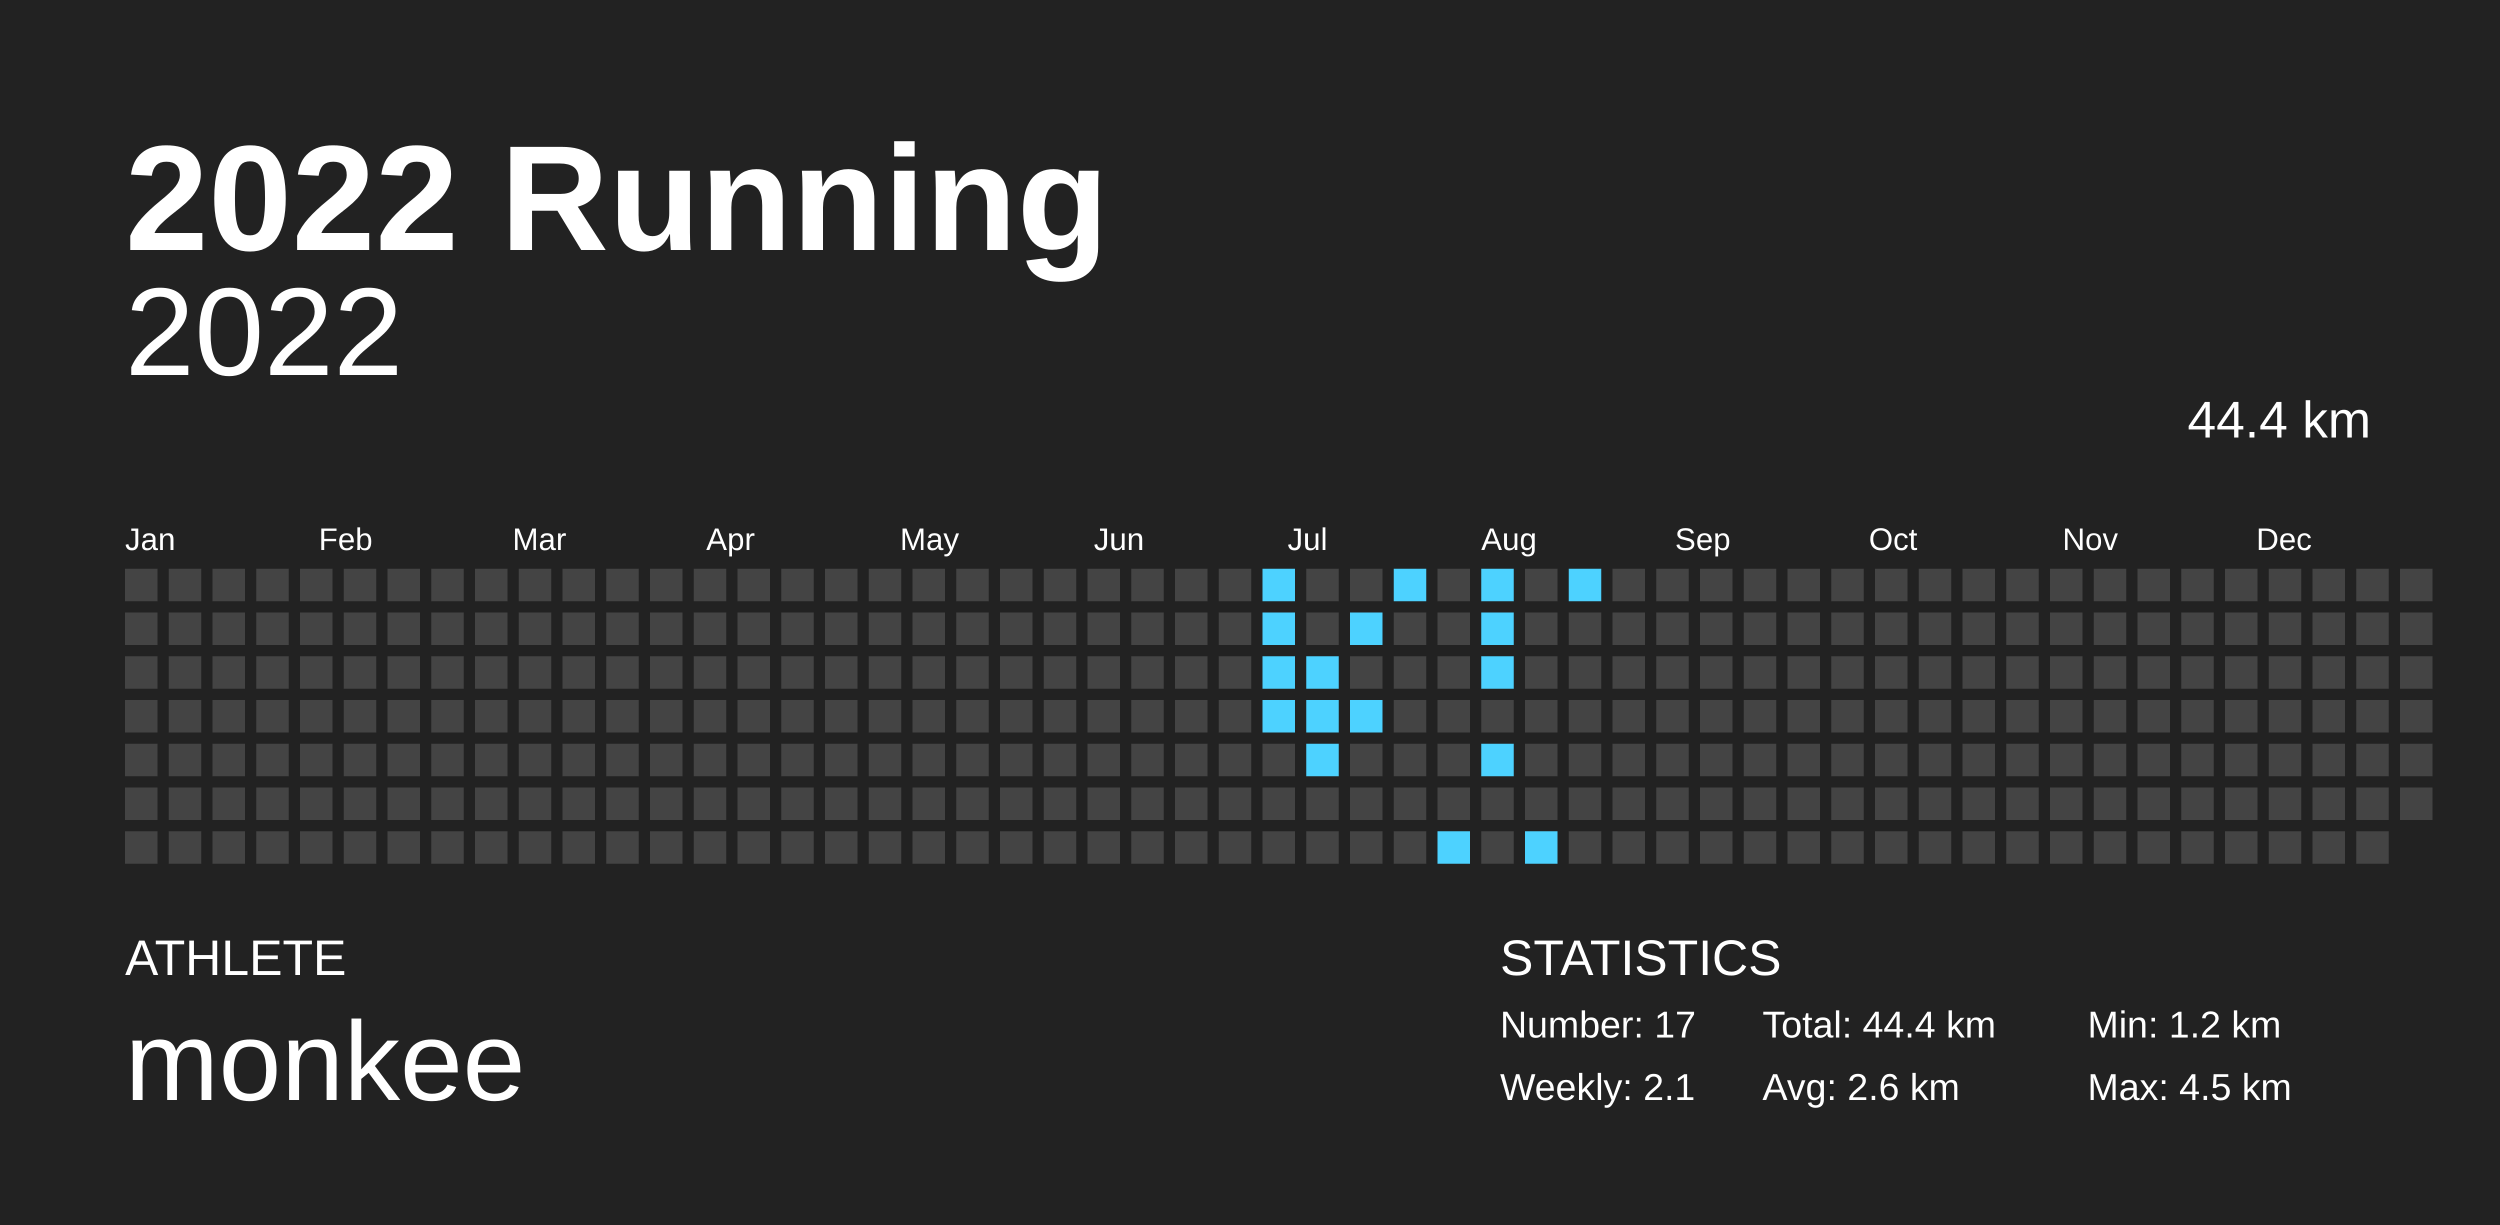
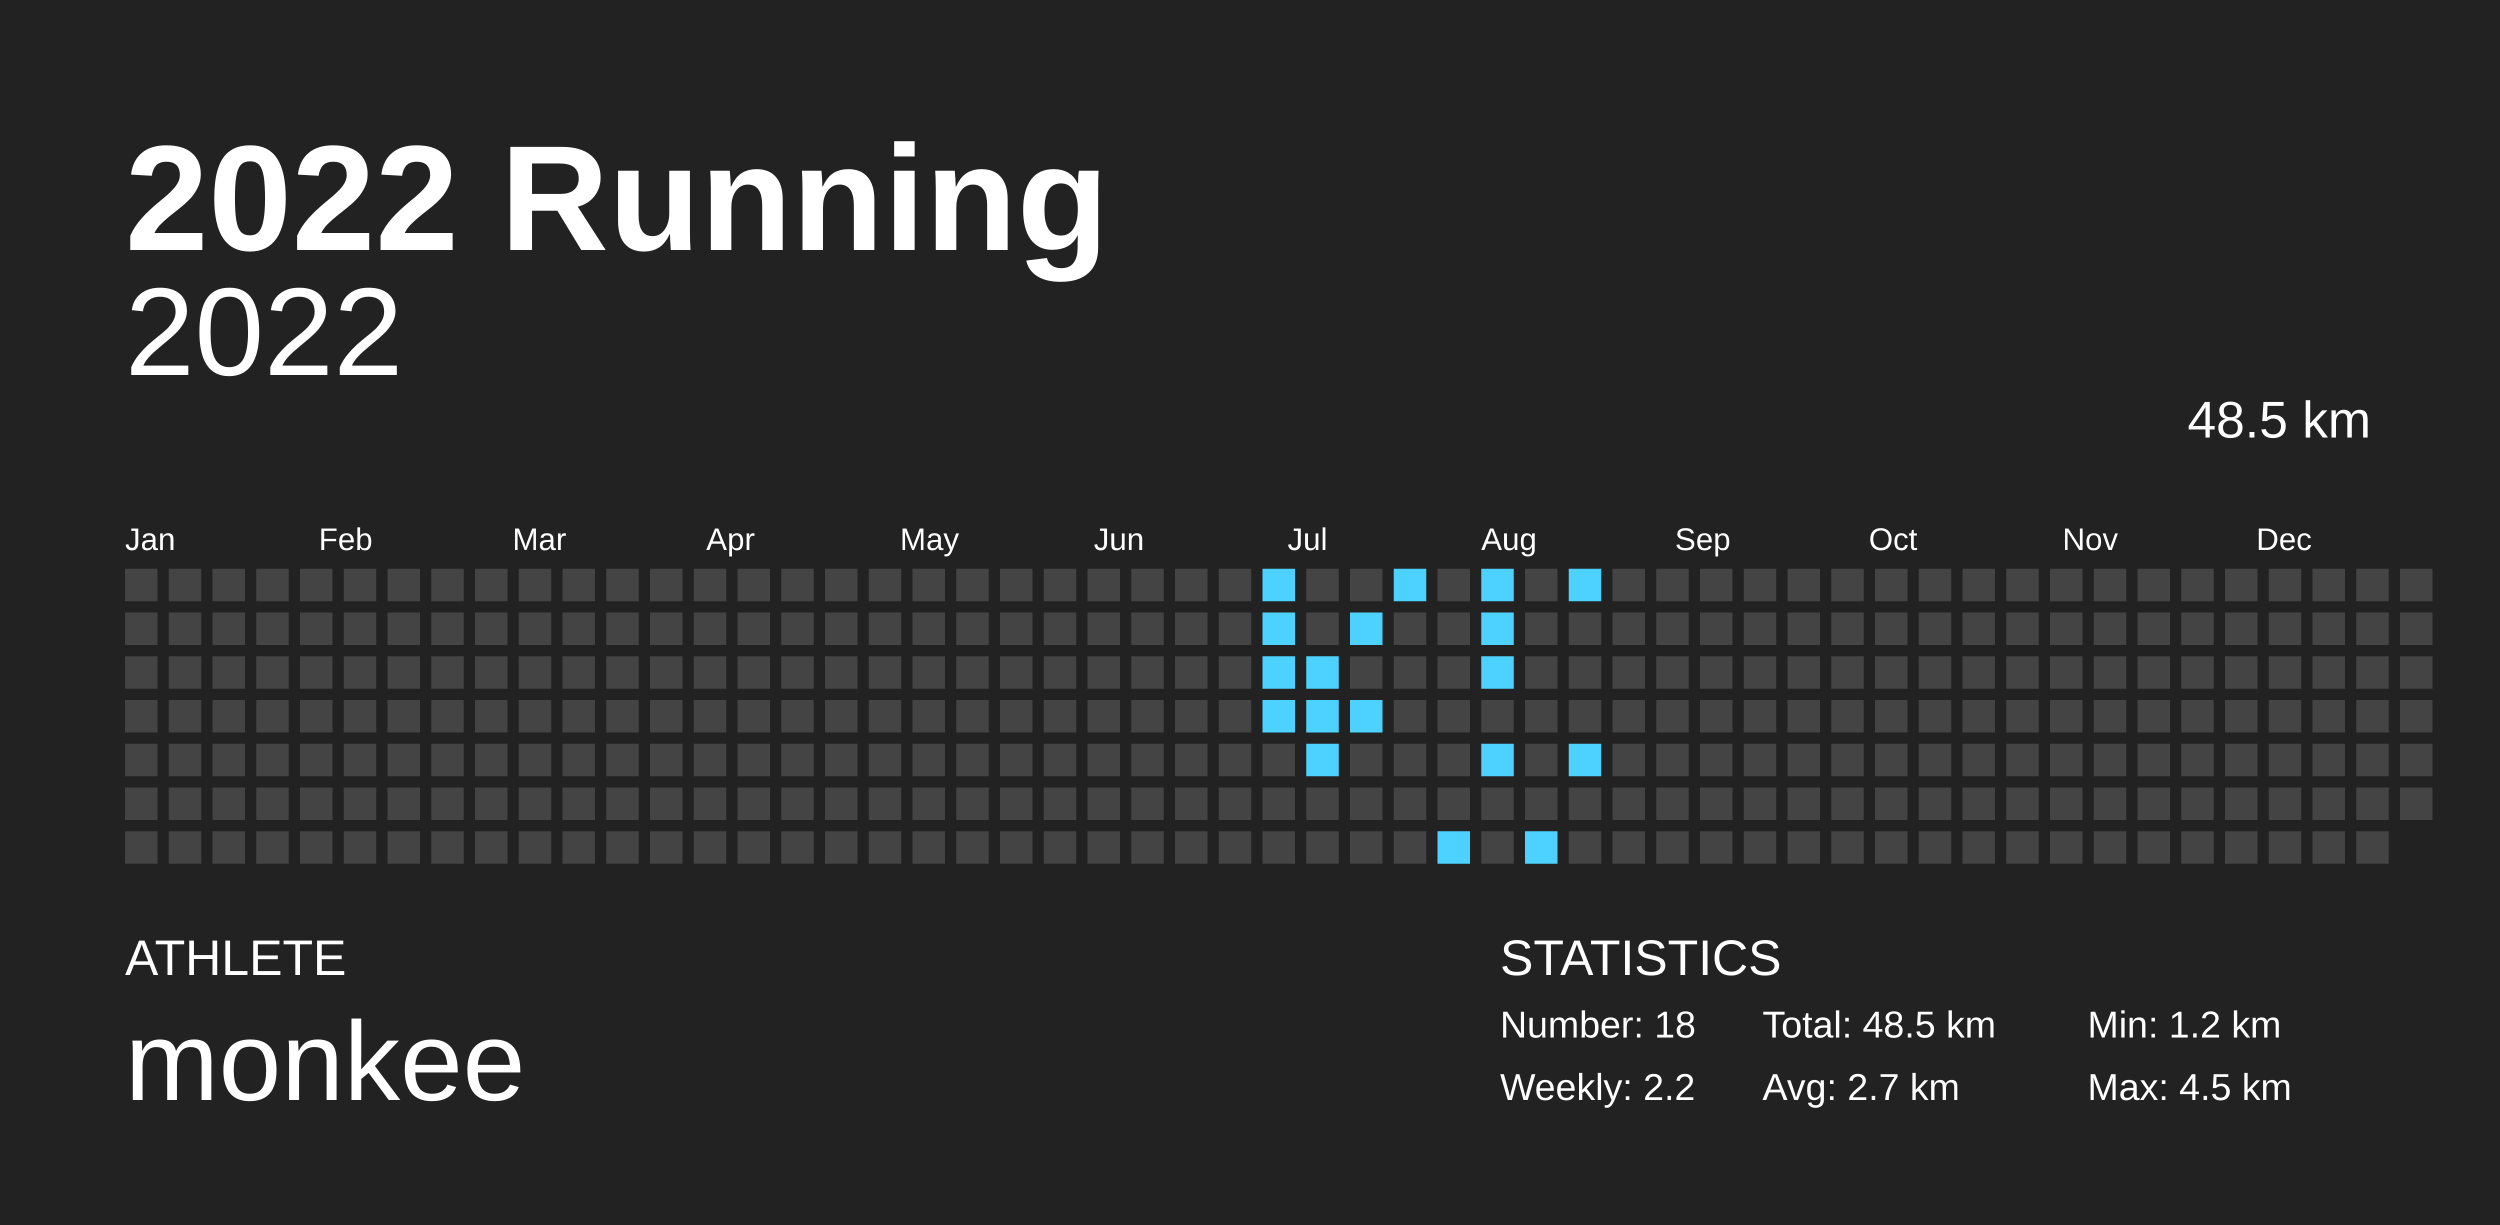
<svg xmlns="http://www.w3.org/2000/svg" baseProfile="full" height="98mm" version="1.1" viewBox="0,0,200,98" width="200mm">
  <defs />
  <rect fill="#222222" height="98" width="200" x="0" y="0" />
  <text fill="#FFFFFF" style="font-size:12px; font-family:Arial; font-weight:bold;" x="10" y="20">2022 Running</text>
  <text fill="#FFFFFF" style="font-size:4px; font-family:Arial" x="10" y="78">ATHLETE</text>
  <text fill="#FFFFFF" style="font-size:9px; font-family:Arial" x="10" y="88">monkee</text>
  <text fill="#FFFFFF" style="font-size:4px; font-family:Arial" x="120" y="78">STATISTICS</text>
-   <text fill="#FFFFFF" style="font-size:3px; font-family:Arial" x="120" y="83">Number: 17</text>
-   <text fill="#FFFFFF" style="font-size:3px; font-family:Arial" x="120" y="88">Weekly: 2.1</text>
-   <text fill="#FFFFFF" style="font-size:3px; font-family:Arial" x="141" y="83">Total: 44.4 km</text>
-   <text fill="#FFFFFF" style="font-size:3px; font-family:Arial" x="141" y="88">Avg: 2.6 km</text>
+   <text fill="#FFFFFF" style="font-size:3px; font-family:Arial" x="120" y="83">Number: 18</text>
+   <text fill="#FFFFFF" style="font-size:3px; font-family:Arial" x="120" y="88">Weekly: 2.2</text>
+   <text fill="#FFFFFF" style="font-size:3px; font-family:Arial" x="141" y="83">Total: 48.5 km</text>
+   <text fill="#FFFFFF" style="font-size:3px; font-family:Arial" x="141" y="88">Avg: 2.7 km</text>
  <text fill="#FFFFFF" style="font-size:3px; font-family:Arial" x="167" y="83">Min: 1.2 km</text>
  <text fill="#FFFFFF" style="font-size:3px; font-family:Arial" x="167" y="88">Max: 4.5 km</text>
  <text alignment-baseline="hanging" fill="#FFFFFF" style="font-size:10.0px; font-family:Arial;" x="10" y="30">2022</text>
-   <text alignment-baseline="hanging" fill="#FFFFFF" style="font-size:4.125px; font-family:Arial;" x="175" y="35">44.4 km</text>
+   <text alignment-baseline="hanging" fill="#FFFFFF" style="font-size:4.125px; font-family:Arial;" x="175" y="35">48.5 km</text>
  <text fill="#FFFFFF" style="font-size:2.5px; font-family:Arial" x="10.0" y="44">Jan</text>
  <text fill="#FFFFFF" style="font-size:2.5px; font-family:Arial" x="25.5" y="44">Feb</text>
  <text fill="#FFFFFF" style="font-size:2.5px; font-family:Arial" x="41.0" y="44">Mar</text>
  <text fill="#FFFFFF" style="font-size:2.5px; font-family:Arial" x="56.5" y="44">Apr</text>
  <text fill="#FFFFFF" style="font-size:2.5px; font-family:Arial" x="72.0" y="44">May</text>
  <text fill="#FFFFFF" style="font-size:2.5px; font-family:Arial" x="87.5" y="44">Jun</text>
  <text fill="#FFFFFF" style="font-size:2.5px; font-family:Arial" x="103.0" y="44">Jul</text>
  <text fill="#FFFFFF" style="font-size:2.5px; font-family:Arial" x="118.5" y="44">Aug</text>
  <text fill="#FFFFFF" style="font-size:2.5px; font-family:Arial" x="134.0" y="44">Sep</text>
  <text fill="#FFFFFF" style="font-size:2.5px; font-family:Arial" x="149.5" y="44">Oct</text>
  <text fill="#FFFFFF" style="font-size:2.5px; font-family:Arial" x="165.0" y="44">Nov</text>
  <text fill="#FFFFFF" style="font-size:2.5px; font-family:Arial" x="180.5" y="44">Dec</text>
  <rect fill="#444444" height="2.6" width="2.6" x="10.0" y="45.5" />
  <rect fill="#444444" height="2.6" width="2.6" x="10.0" y="49.0" />
  <rect fill="#444444" height="2.6" width="2.6" x="10.0" y="52.5" />
  <rect fill="#444444" height="2.6" width="2.6" x="10.0" y="56.0" />
  <rect fill="#444444" height="2.6" width="2.6" x="10.0" y="59.5" />
  <rect fill="#444444" height="2.6" width="2.6" x="10.0" y="63.0" />
  <rect fill="#444444" height="2.6" width="2.6" x="10.0" y="66.5" />
  <rect fill="#444444" height="2.6" width="2.6" x="13.5" y="45.5" />
  <rect fill="#444444" height="2.6" width="2.6" x="13.5" y="49.0" />
  <rect fill="#444444" height="2.6" width="2.6" x="13.5" y="52.5" />
  <rect fill="#444444" height="2.6" width="2.6" x="13.5" y="56.0" />
  <rect fill="#444444" height="2.6" width="2.6" x="13.5" y="59.5" />
  <rect fill="#444444" height="2.6" width="2.6" x="13.5" y="63.0" />
  <rect fill="#444444" height="2.6" width="2.6" x="13.5" y="66.5" />
  <rect fill="#444444" height="2.6" width="2.6" x="17.0" y="45.5" />
  <rect fill="#444444" height="2.6" width="2.6" x="17.0" y="49.0" />
  <rect fill="#444444" height="2.6" width="2.6" x="17.0" y="52.5" />
  <rect fill="#444444" height="2.6" width="2.6" x="17.0" y="56.0" />
  <rect fill="#444444" height="2.6" width="2.6" x="17.0" y="59.5" />
  <rect fill="#444444" height="2.6" width="2.6" x="17.0" y="63.0" />
  <rect fill="#444444" height="2.6" width="2.6" x="17.0" y="66.5" />
  <rect fill="#444444" height="2.6" width="2.6" x="20.5" y="45.5" />
  <rect fill="#444444" height="2.6" width="2.6" x="20.5" y="49.0" />
  <rect fill="#444444" height="2.6" width="2.6" x="20.5" y="52.5" />
  <rect fill="#444444" height="2.6" width="2.6" x="20.5" y="56.0" />
  <rect fill="#444444" height="2.6" width="2.6" x="20.5" y="59.5" />
  <rect fill="#444444" height="2.6" width="2.6" x="20.5" y="63.0" />
  <rect fill="#444444" height="2.6" width="2.6" x="20.5" y="66.5" />
  <rect fill="#444444" height="2.6" width="2.6" x="24.0" y="45.5" />
  <rect fill="#444444" height="2.6" width="2.6" x="24.0" y="49.0" />
  <rect fill="#444444" height="2.6" width="2.6" x="24.0" y="52.5" />
  <rect fill="#444444" height="2.6" width="2.6" x="24.0" y="56.0" />
  <rect fill="#444444" height="2.6" width="2.6" x="24.0" y="59.5" />
  <rect fill="#444444" height="2.6" width="2.6" x="24.0" y="63.0" />
  <rect fill="#444444" height="2.6" width="2.6" x="24.0" y="66.5" />
  <rect fill="#444444" height="2.6" width="2.6" x="27.5" y="45.5" />
  <rect fill="#444444" height="2.6" width="2.6" x="27.5" y="49.0" />
  <rect fill="#444444" height="2.6" width="2.6" x="27.5" y="52.5" />
  <rect fill="#444444" height="2.6" width="2.6" x="27.5" y="56.0" />
  <rect fill="#444444" height="2.6" width="2.6" x="27.5" y="59.5" />
  <rect fill="#444444" height="2.6" width="2.6" x="27.5" y="63.0" />
  <rect fill="#444444" height="2.6" width="2.6" x="27.5" y="66.5" />
  <rect fill="#444444" height="2.6" width="2.6" x="31.0" y="45.5" />
  <rect fill="#444444" height="2.6" width="2.6" x="31.0" y="49.0" />
  <rect fill="#444444" height="2.6" width="2.6" x="31.0" y="52.5" />
  <rect fill="#444444" height="2.6" width="2.6" x="31.0" y="56.0" />
  <rect fill="#444444" height="2.6" width="2.6" x="31.0" y="59.5" />
  <rect fill="#444444" height="2.6" width="2.6" x="31.0" y="63.0" />
  <rect fill="#444444" height="2.6" width="2.6" x="31.0" y="66.5" />
  <rect fill="#444444" height="2.6" width="2.6" x="34.5" y="45.5" />
  <rect fill="#444444" height="2.6" width="2.6" x="34.5" y="49.0" />
  <rect fill="#444444" height="2.6" width="2.6" x="34.5" y="52.5" />
  <rect fill="#444444" height="2.6" width="2.6" x="34.5" y="56.0" />
  <rect fill="#444444" height="2.6" width="2.6" x="34.5" y="59.5" />
  <rect fill="#444444" height="2.6" width="2.6" x="34.5" y="63.0" />
  <rect fill="#444444" height="2.6" width="2.6" x="34.5" y="66.5" />
  <rect fill="#444444" height="2.6" width="2.6" x="38.0" y="45.5" />
  <rect fill="#444444" height="2.6" width="2.6" x="38.0" y="49.0" />
  <rect fill="#444444" height="2.6" width="2.6" x="38.0" y="52.5" />
  <rect fill="#444444" height="2.6" width="2.6" x="38.0" y="56.0" />
  <rect fill="#444444" height="2.6" width="2.6" x="38.0" y="59.5" />
  <rect fill="#444444" height="2.6" width="2.6" x="38.0" y="63.0" />
  <rect fill="#444444" height="2.6" width="2.6" x="38.0" y="66.5" />
  <rect fill="#444444" height="2.6" width="2.6" x="41.5" y="45.5" />
  <rect fill="#444444" height="2.6" width="2.6" x="41.5" y="49.0" />
  <rect fill="#444444" height="2.6" width="2.6" x="41.5" y="52.5" />
  <rect fill="#444444" height="2.6" width="2.6" x="41.5" y="56.0" />
  <rect fill="#444444" height="2.6" width="2.6" x="41.5" y="59.5" />
  <rect fill="#444444" height="2.6" width="2.6" x="41.5" y="63.0" />
  <rect fill="#444444" height="2.6" width="2.6" x="41.5" y="66.5" />
  <rect fill="#444444" height="2.6" width="2.6" x="45.0" y="45.5" />
  <rect fill="#444444" height="2.6" width="2.6" x="45.0" y="49.0" />
  <rect fill="#444444" height="2.6" width="2.6" x="45.0" y="52.5" />
  <rect fill="#444444" height="2.6" width="2.6" x="45.0" y="56.0" />
  <rect fill="#444444" height="2.6" width="2.6" x="45.0" y="59.5" />
  <rect fill="#444444" height="2.6" width="2.6" x="45.0" y="63.0" />
  <rect fill="#444444" height="2.6" width="2.6" x="45.0" y="66.5" />
  <rect fill="#444444" height="2.6" width="2.6" x="48.5" y="45.5" />
  <rect fill="#444444" height="2.6" width="2.6" x="48.5" y="49.0" />
  <rect fill="#444444" height="2.6" width="2.6" x="48.5" y="52.5" />
  <rect fill="#444444" height="2.6" width="2.6" x="48.5" y="56.0" />
  <rect fill="#444444" height="2.6" width="2.6" x="48.5" y="59.5" />
  <rect fill="#444444" height="2.6" width="2.6" x="48.5" y="63.0" />
  <rect fill="#444444" height="2.6" width="2.6" x="48.5" y="66.5" />
  <rect fill="#444444" height="2.6" width="2.6" x="52.0" y="45.5" />
  <rect fill="#444444" height="2.6" width="2.6" x="52.0" y="49.0" />
  <rect fill="#444444" height="2.6" width="2.6" x="52.0" y="52.5" />
  <rect fill="#444444" height="2.6" width="2.6" x="52.0" y="56.0" />
  <rect fill="#444444" height="2.6" width="2.6" x="52.0" y="59.5" />
  <rect fill="#444444" height="2.6" width="2.6" x="52.0" y="63.0" />
  <rect fill="#444444" height="2.6" width="2.6" x="52.0" y="66.5" />
  <rect fill="#444444" height="2.6" width="2.6" x="55.5" y="45.5" />
  <rect fill="#444444" height="2.6" width="2.6" x="55.5" y="49.0" />
  <rect fill="#444444" height="2.6" width="2.6" x="55.5" y="52.5" />
  <rect fill="#444444" height="2.6" width="2.6" x="55.5" y="56.0" />
  <rect fill="#444444" height="2.6" width="2.6" x="55.5" y="59.5" />
  <rect fill="#444444" height="2.6" width="2.6" x="55.5" y="63.0" />
  <rect fill="#444444" height="2.6" width="2.6" x="55.5" y="66.5" />
  <rect fill="#444444" height="2.6" width="2.6" x="59.0" y="45.5" />
  <rect fill="#444444" height="2.6" width="2.6" x="59.0" y="49.0" />
  <rect fill="#444444" height="2.6" width="2.6" x="59.0" y="52.5" />
  <rect fill="#444444" height="2.6" width="2.6" x="59.0" y="56.0" />
  <rect fill="#444444" height="2.6" width="2.6" x="59.0" y="59.5" />
  <rect fill="#444444" height="2.6" width="2.6" x="59.0" y="63.0" />
  <rect fill="#444444" height="2.6" width="2.6" x="59.0" y="66.5" />
  <rect fill="#444444" height="2.6" width="2.6" x="62.5" y="45.5" />
  <rect fill="#444444" height="2.6" width="2.6" x="62.5" y="49.0" />
  <rect fill="#444444" height="2.6" width="2.6" x="62.5" y="52.5" />
  <rect fill="#444444" height="2.6" width="2.6" x="62.5" y="56.0" />
  <rect fill="#444444" height="2.6" width="2.6" x="62.5" y="59.5" />
  <rect fill="#444444" height="2.6" width="2.6" x="62.5" y="63.0" />
  <rect fill="#444444" height="2.6" width="2.6" x="62.5" y="66.5" />
  <rect fill="#444444" height="2.6" width="2.6" x="66.0" y="45.5" />
  <rect fill="#444444" height="2.6" width="2.6" x="66.0" y="49.0" />
  <rect fill="#444444" height="2.6" width="2.6" x="66.0" y="52.5" />
  <rect fill="#444444" height="2.6" width="2.6" x="66.0" y="56.0" />
  <rect fill="#444444" height="2.6" width="2.6" x="66.0" y="59.5" />
  <rect fill="#444444" height="2.6" width="2.6" x="66.0" y="63.0" />
  <rect fill="#444444" height="2.6" width="2.6" x="66.0" y="66.5" />
  <rect fill="#444444" height="2.6" width="2.6" x="69.5" y="45.5" />
  <rect fill="#444444" height="2.6" width="2.6" x="69.5" y="49.0" />
  <rect fill="#444444" height="2.6" width="2.6" x="69.5" y="52.5" />
  <rect fill="#444444" height="2.6" width="2.6" x="69.5" y="56.0" />
  <rect fill="#444444" height="2.6" width="2.6" x="69.5" y="59.5" />
  <rect fill="#444444" height="2.6" width="2.6" x="69.5" y="63.0" />
  <rect fill="#444444" height="2.6" width="2.6" x="69.5" y="66.5" />
  <rect fill="#444444" height="2.6" width="2.6" x="73.0" y="45.5" />
  <rect fill="#444444" height="2.6" width="2.6" x="73.0" y="49.0" />
  <rect fill="#444444" height="2.6" width="2.6" x="73.0" y="52.5" />
  <rect fill="#444444" height="2.6" width="2.6" x="73.0" y="56.0" />
  <rect fill="#444444" height="2.6" width="2.6" x="73.0" y="59.5" />
  <rect fill="#444444" height="2.6" width="2.6" x="73.0" y="63.0" />
  <rect fill="#444444" height="2.6" width="2.6" x="73.0" y="66.5" />
  <rect fill="#444444" height="2.6" width="2.6" x="76.5" y="45.5" />
  <rect fill="#444444" height="2.6" width="2.6" x="76.5" y="49.0" />
  <rect fill="#444444" height="2.6" width="2.6" x="76.5" y="52.5" />
  <rect fill="#444444" height="2.6" width="2.6" x="76.5" y="56.0" />
  <rect fill="#444444" height="2.6" width="2.6" x="76.5" y="59.5" />
  <rect fill="#444444" height="2.6" width="2.6" x="76.5" y="63.0" />
  <rect fill="#444444" height="2.6" width="2.6" x="76.5" y="66.5" />
  <rect fill="#444444" height="2.6" width="2.6" x="80.0" y="45.5" />
  <rect fill="#444444" height="2.6" width="2.6" x="80.0" y="49.0" />
  <rect fill="#444444" height="2.6" width="2.6" x="80.0" y="52.5" />
  <rect fill="#444444" height="2.6" width="2.6" x="80.0" y="56.0" />
  <rect fill="#444444" height="2.6" width="2.6" x="80.0" y="59.5" />
  <rect fill="#444444" height="2.6" width="2.6" x="80.0" y="63.0" />
  <rect fill="#444444" height="2.6" width="2.6" x="80.0" y="66.5" />
  <rect fill="#444444" height="2.6" width="2.6" x="83.5" y="45.5" />
  <rect fill="#444444" height="2.6" width="2.6" x="83.5" y="49.0" />
  <rect fill="#444444" height="2.6" width="2.6" x="83.5" y="52.5" />
  <rect fill="#444444" height="2.6" width="2.6" x="83.5" y="56.0" />
  <rect fill="#444444" height="2.6" width="2.6" x="83.5" y="59.5" />
  <rect fill="#444444" height="2.6" width="2.6" x="83.5" y="63.0" />
  <rect fill="#444444" height="2.6" width="2.6" x="83.5" y="66.5" />
  <rect fill="#444444" height="2.6" width="2.6" x="87.0" y="45.5" />
  <rect fill="#444444" height="2.6" width="2.6" x="87.0" y="49.0" />
  <rect fill="#444444" height="2.6" width="2.6" x="87.0" y="52.5" />
  <rect fill="#444444" height="2.6" width="2.6" x="87.0" y="56.0" />
  <rect fill="#444444" height="2.6" width="2.6" x="87.0" y="59.5" />
  <rect fill="#444444" height="2.6" width="2.6" x="87.0" y="63.0" />
  <rect fill="#444444" height="2.6" width="2.6" x="87.0" y="66.5" />
  <rect fill="#444444" height="2.6" width="2.6" x="90.5" y="45.5" />
  <rect fill="#444444" height="2.6" width="2.6" x="90.5" y="49.0" />
  <rect fill="#444444" height="2.6" width="2.6" x="90.5" y="52.5" />
  <rect fill="#444444" height="2.6" width="2.6" x="90.5" y="56.0" />
  <rect fill="#444444" height="2.6" width="2.6" x="90.5" y="59.5" />
  <rect fill="#444444" height="2.6" width="2.6" x="90.5" y="63.0" />
  <rect fill="#444444" height="2.6" width="2.6" x="90.5" y="66.5" />
  <rect fill="#444444" height="2.6" width="2.6" x="94.0" y="45.5" />
  <rect fill="#444444" height="2.6" width="2.6" x="94.0" y="49.0" />
  <rect fill="#444444" height="2.6" width="2.6" x="94.0" y="52.5" />
  <rect fill="#444444" height="2.6" width="2.6" x="94.0" y="56.0" />
  <rect fill="#444444" height="2.6" width="2.6" x="94.0" y="59.5" />
  <rect fill="#444444" height="2.6" width="2.6" x="94.0" y="63.0" />
  <rect fill="#444444" height="2.6" width="2.6" x="94.0" y="66.5" />
  <rect fill="#444444" height="2.6" width="2.6" x="97.5" y="45.5" />
  <rect fill="#444444" height="2.6" width="2.6" x="97.5" y="49.0" />
  <rect fill="#444444" height="2.6" width="2.6" x="97.5" y="52.5" />
  <rect fill="#444444" height="2.6" width="2.6" x="97.5" y="56.0" />
  <rect fill="#444444" height="2.6" width="2.6" x="97.5" y="59.5" />
  <rect fill="#444444" height="2.6" width="2.6" x="97.5" y="63.0" />
  <rect fill="#444444" height="2.6" width="2.6" x="97.5" y="66.5" />
  <rect fill="#4dd2ff" height="2.6" width="2.6" x="101.0" y="45.5" />
  <rect fill="#4dd2ff" height="2.6" width="2.6" x="101.0" y="49.0" />
  <rect fill="#4dd2ff" height="2.6" width="2.6" x="101.0" y="52.5" />
  <rect fill="#4dd2ff" height="2.6" width="2.6" x="101.0" y="56.0" />
  <rect fill="#444444" height="2.6" width="2.6" x="101.0" y="59.5" />
  <rect fill="#444444" height="2.6" width="2.6" x="101.0" y="63.0" />
  <rect fill="#444444" height="2.6" width="2.6" x="101.0" y="66.5" />
  <rect fill="#444444" height="2.6" width="2.6" x="104.5" y="45.5" />
  <rect fill="#444444" height="2.6" width="2.6" x="104.5" y="49.0" />
  <rect fill="#4dd2ff" height="2.6" width="2.6" x="104.5" y="52.5" />
  <rect fill="#4dd2ff" height="2.6" width="2.6" x="104.5" y="56.0" />
  <rect fill="#4dd2ff" height="2.6" width="2.6" x="104.5" y="59.5" />
  <rect fill="#444444" height="2.6" width="2.6" x="104.5" y="63.0" />
  <rect fill="#444444" height="2.6" width="2.6" x="104.5" y="66.5" />
  <rect fill="#444444" height="2.6" width="2.6" x="108.0" y="45.5" />
  <rect fill="#4dd2ff" height="2.6" width="2.6" x="108.0" y="49.0" />
  <rect fill="#444444" height="2.6" width="2.6" x="108.0" y="52.5" />
  <rect fill="#4dd2ff" height="2.6" width="2.6" x="108.0" y="56.0" />
  <rect fill="#444444" height="2.6" width="2.6" x="108.0" y="59.5" />
  <rect fill="#444444" height="2.6" width="2.6" x="108.0" y="63.0" />
  <rect fill="#444444" height="2.6" width="2.6" x="108.0" y="66.5" />
  <rect fill="#4dd2ff" height="2.6" width="2.6" x="111.5" y="45.5" />
  <rect fill="#444444" height="2.6" width="2.6" x="111.5" y="49.0" />
  <rect fill="#444444" height="2.6" width="2.6" x="111.5" y="52.5" />
  <rect fill="#444444" height="2.6" width="2.6" x="111.5" y="56.0" />
  <rect fill="#444444" height="2.6" width="2.6" x="111.5" y="59.5" />
  <rect fill="#444444" height="2.6" width="2.6" x="111.5" y="63.0" />
  <rect fill="#444444" height="2.6" width="2.6" x="111.5" y="66.5" />
  <rect fill="#444444" height="2.6" width="2.6" x="115.0" y="45.5" />
  <rect fill="#444444" height="2.6" width="2.6" x="115.0" y="49.0" />
  <rect fill="#444444" height="2.6" width="2.6" x="115.0" y="52.5" />
  <rect fill="#444444" height="2.6" width="2.6" x="115.0" y="56.0" />
  <rect fill="#444444" height="2.6" width="2.6" x="115.0" y="59.5" />
  <rect fill="#444444" height="2.6" width="2.6" x="115.0" y="63.0" />
  <rect fill="#4dd2ff" height="2.6" width="2.6" x="115.0" y="66.5" />
  <rect fill="#4dd2ff" height="2.6" width="2.6" x="118.5" y="45.5" />
  <rect fill="#4dd2ff" height="2.6" width="2.6" x="118.5" y="49.0" />
  <rect fill="#4dd2ff" height="2.6" width="2.6" x="118.5" y="52.5" />
  <rect fill="#444444" height="2.6" width="2.6" x="118.5" y="56.0" />
  <rect fill="#4dd2ff" height="2.6" width="2.6" x="118.5" y="59.5" />
  <rect fill="#444444" height="2.6" width="2.6" x="118.5" y="63.0" />
  <rect fill="#444444" height="2.6" width="2.6" x="118.5" y="66.5" />
  <rect fill="#444444" height="2.6" width="2.6" x="122.0" y="45.5" />
  <rect fill="#444444" height="2.6" width="2.6" x="122.0" y="49.0" />
  <rect fill="#444444" height="2.6" width="2.6" x="122.0" y="52.5" />
  <rect fill="#444444" height="2.6" width="2.6" x="122.0" y="56.0" />
  <rect fill="#444444" height="2.6" width="2.6" x="122.0" y="59.5" />
  <rect fill="#444444" height="2.6" width="2.6" x="122.0" y="63.0" />
  <rect fill="#4dd2ff" height="2.6" width="2.6" x="122.0" y="66.5" />
  <rect fill="#4dd2ff" height="2.6" width="2.6" x="125.5" y="45.5" />
  <rect fill="#444444" height="2.6" width="2.6" x="125.5" y="49.0" />
  <rect fill="#444444" height="2.6" width="2.6" x="125.5" y="52.5" />
  <rect fill="#444444" height="2.6" width="2.6" x="125.5" y="56.0" />
-   <rect fill="#444444" height="2.6" width="2.6" x="125.5" y="59.5" />
+   <rect fill="#4dd2ff" height="2.6" width="2.6" x="125.5" y="59.5" />
  <rect fill="#444444" height="2.6" width="2.6" x="125.5" y="63.0" />
  <rect fill="#444444" height="2.6" width="2.6" x="125.5" y="66.5" />
  <rect fill="#444444" height="2.6" width="2.6" x="129.0" y="45.5" />
  <rect fill="#444444" height="2.6" width="2.6" x="129.0" y="49.0" />
  <rect fill="#444444" height="2.6" width="2.6" x="129.0" y="52.5" />
  <rect fill="#444444" height="2.6" width="2.6" x="129.0" y="56.0" />
  <rect fill="#444444" height="2.6" width="2.6" x="129.0" y="59.5" />
  <rect fill="#444444" height="2.6" width="2.6" x="129.0" y="63.0" />
  <rect fill="#444444" height="2.6" width="2.6" x="129.0" y="66.5" />
  <rect fill="#444444" height="2.6" width="2.6" x="132.5" y="45.5" />
  <rect fill="#444444" height="2.6" width="2.6" x="132.5" y="49.0" />
  <rect fill="#444444" height="2.6" width="2.6" x="132.5" y="52.5" />
  <rect fill="#444444" height="2.6" width="2.6" x="132.5" y="56.0" />
  <rect fill="#444444" height="2.6" width="2.6" x="132.5" y="59.5" />
  <rect fill="#444444" height="2.6" width="2.6" x="132.5" y="63.0" />
  <rect fill="#444444" height="2.6" width="2.6" x="132.5" y="66.5" />
  <rect fill="#444444" height="2.6" width="2.6" x="136.0" y="45.5" />
  <rect fill="#444444" height="2.6" width="2.6" x="136.0" y="49.0" />
  <rect fill="#444444" height="2.6" width="2.6" x="136.0" y="52.5" />
  <rect fill="#444444" height="2.6" width="2.6" x="136.0" y="56.0" />
  <rect fill="#444444" height="2.6" width="2.6" x="136.0" y="59.5" />
  <rect fill="#444444" height="2.6" width="2.6" x="136.0" y="63.0" />
  <rect fill="#444444" height="2.6" width="2.6" x="136.0" y="66.5" />
  <rect fill="#444444" height="2.6" width="2.6" x="139.5" y="45.5" />
  <rect fill="#444444" height="2.6" width="2.6" x="139.5" y="49.0" />
  <rect fill="#444444" height="2.6" width="2.6" x="139.5" y="52.5" />
  <rect fill="#444444" height="2.6" width="2.6" x="139.5" y="56.0" />
  <rect fill="#444444" height="2.6" width="2.6" x="139.5" y="59.5" />
  <rect fill="#444444" height="2.6" width="2.6" x="139.5" y="63.0" />
  <rect fill="#444444" height="2.6" width="2.6" x="139.5" y="66.5" />
  <rect fill="#444444" height="2.6" width="2.6" x="143.0" y="45.5" />
  <rect fill="#444444" height="2.6" width="2.6" x="143.0" y="49.0" />
  <rect fill="#444444" height="2.6" width="2.6" x="143.0" y="52.5" />
  <rect fill="#444444" height="2.6" width="2.6" x="143.0" y="56.0" />
  <rect fill="#444444" height="2.6" width="2.6" x="143.0" y="59.5" />
  <rect fill="#444444" height="2.6" width="2.6" x="143.0" y="63.0" />
  <rect fill="#444444" height="2.6" width="2.6" x="143.0" y="66.5" />
  <rect fill="#444444" height="2.6" width="2.6" x="146.5" y="45.5" />
  <rect fill="#444444" height="2.6" width="2.6" x="146.5" y="49.0" />
  <rect fill="#444444" height="2.6" width="2.6" x="146.5" y="52.5" />
  <rect fill="#444444" height="2.6" width="2.6" x="146.5" y="56.0" />
  <rect fill="#444444" height="2.6" width="2.6" x="146.5" y="59.5" />
  <rect fill="#444444" height="2.6" width="2.6" x="146.5" y="63.0" />
  <rect fill="#444444" height="2.6" width="2.6" x="146.5" y="66.5" />
  <rect fill="#444444" height="2.6" width="2.6" x="150.0" y="45.5" />
  <rect fill="#444444" height="2.6" width="2.6" x="150.0" y="49.0" />
  <rect fill="#444444" height="2.6" width="2.6" x="150.0" y="52.5" />
  <rect fill="#444444" height="2.6" width="2.6" x="150.0" y="56.0" />
  <rect fill="#444444" height="2.6" width="2.6" x="150.0" y="59.5" />
  <rect fill="#444444" height="2.6" width="2.6" x="150.0" y="63.0" />
  <rect fill="#444444" height="2.6" width="2.6" x="150.0" y="66.5" />
  <rect fill="#444444" height="2.6" width="2.6" x="153.5" y="45.5" />
  <rect fill="#444444" height="2.6" width="2.6" x="153.5" y="49.0" />
  <rect fill="#444444" height="2.6" width="2.6" x="153.5" y="52.5" />
  <rect fill="#444444" height="2.6" width="2.6" x="153.5" y="56.0" />
  <rect fill="#444444" height="2.6" width="2.6" x="153.5" y="59.5" />
  <rect fill="#444444" height="2.6" width="2.6" x="153.5" y="63.0" />
  <rect fill="#444444" height="2.6" width="2.6" x="153.5" y="66.5" />
  <rect fill="#444444" height="2.6" width="2.6" x="157.0" y="45.5" />
  <rect fill="#444444" height="2.6" width="2.6" x="157.0" y="49.0" />
  <rect fill="#444444" height="2.6" width="2.6" x="157.0" y="52.5" />
  <rect fill="#444444" height="2.6" width="2.6" x="157.0" y="56.0" />
  <rect fill="#444444" height="2.6" width="2.6" x="157.0" y="59.5" />
  <rect fill="#444444" height="2.6" width="2.6" x="157.0" y="63.0" />
  <rect fill="#444444" height="2.6" width="2.6" x="157.0" y="66.5" />
  <rect fill="#444444" height="2.6" width="2.6" x="160.5" y="45.5" />
  <rect fill="#444444" height="2.6" width="2.6" x="160.5" y="49.0" />
  <rect fill="#444444" height="2.6" width="2.6" x="160.5" y="52.5" />
  <rect fill="#444444" height="2.6" width="2.6" x="160.5" y="56.0" />
  <rect fill="#444444" height="2.6" width="2.6" x="160.5" y="59.5" />
  <rect fill="#444444" height="2.6" width="2.6" x="160.5" y="63.0" />
  <rect fill="#444444" height="2.6" width="2.6" x="160.5" y="66.5" />
  <rect fill="#444444" height="2.6" width="2.6" x="164.0" y="45.5" />
  <rect fill="#444444" height="2.6" width="2.6" x="164.0" y="49.0" />
  <rect fill="#444444" height="2.6" width="2.6" x="164.0" y="52.5" />
  <rect fill="#444444" height="2.6" width="2.6" x="164.0" y="56.0" />
  <rect fill="#444444" height="2.6" width="2.6" x="164.0" y="59.5" />
  <rect fill="#444444" height="2.6" width="2.6" x="164.0" y="63.0" />
  <rect fill="#444444" height="2.6" width="2.6" x="164.0" y="66.5" />
  <rect fill="#444444" height="2.6" width="2.6" x="167.5" y="45.5" />
  <rect fill="#444444" height="2.6" width="2.6" x="167.5" y="49.0" />
  <rect fill="#444444" height="2.6" width="2.6" x="167.5" y="52.5" />
  <rect fill="#444444" height="2.6" width="2.6" x="167.5" y="56.0" />
  <rect fill="#444444" height="2.6" width="2.6" x="167.5" y="59.5" />
  <rect fill="#444444" height="2.6" width="2.6" x="167.5" y="63.0" />
  <rect fill="#444444" height="2.6" width="2.6" x="167.5" y="66.5" />
  <rect fill="#444444" height="2.6" width="2.6" x="171.0" y="45.5" />
  <rect fill="#444444" height="2.6" width="2.6" x="171.0" y="49.0" />
  <rect fill="#444444" height="2.6" width="2.6" x="171.0" y="52.5" />
  <rect fill="#444444" height="2.6" width="2.6" x="171.0" y="56.0" />
  <rect fill="#444444" height="2.6" width="2.6" x="171.0" y="59.5" />
  <rect fill="#444444" height="2.6" width="2.6" x="171.0" y="63.0" />
  <rect fill="#444444" height="2.6" width="2.6" x="171.0" y="66.5" />
  <rect fill="#444444" height="2.6" width="2.6" x="174.5" y="45.5" />
  <rect fill="#444444" height="2.6" width="2.6" x="174.5" y="49.0" />
  <rect fill="#444444" height="2.6" width="2.6" x="174.5" y="52.5" />
  <rect fill="#444444" height="2.6" width="2.6" x="174.5" y="56.0" />
  <rect fill="#444444" height="2.6" width="2.6" x="174.5" y="59.5" />
  <rect fill="#444444" height="2.6" width="2.6" x="174.5" y="63.0" />
  <rect fill="#444444" height="2.6" width="2.6" x="174.5" y="66.5" />
  <rect fill="#444444" height="2.6" width="2.6" x="178.0" y="45.5" />
  <rect fill="#444444" height="2.6" width="2.6" x="178.0" y="49.0" />
  <rect fill="#444444" height="2.6" width="2.6" x="178.0" y="52.5" />
  <rect fill="#444444" height="2.6" width="2.6" x="178.0" y="56.0" />
  <rect fill="#444444" height="2.6" width="2.6" x="178.0" y="59.5" />
  <rect fill="#444444" height="2.6" width="2.6" x="178.0" y="63.0" />
  <rect fill="#444444" height="2.6" width="2.6" x="178.0" y="66.5" />
  <rect fill="#444444" height="2.6" width="2.6" x="181.5" y="45.5" />
  <rect fill="#444444" height="2.6" width="2.6" x="181.5" y="49.0" />
  <rect fill="#444444" height="2.6" width="2.6" x="181.5" y="52.5" />
  <rect fill="#444444" height="2.6" width="2.6" x="181.5" y="56.0" />
  <rect fill="#444444" height="2.6" width="2.6" x="181.5" y="59.5" />
  <rect fill="#444444" height="2.6" width="2.6" x="181.5" y="63.0" />
  <rect fill="#444444" height="2.6" width="2.6" x="181.5" y="66.5" />
  <rect fill="#444444" height="2.6" width="2.6" x="185.0" y="45.5" />
  <rect fill="#444444" height="2.6" width="2.6" x="185.0" y="49.0" />
  <rect fill="#444444" height="2.6" width="2.6" x="185.0" y="52.5" />
  <rect fill="#444444" height="2.6" width="2.6" x="185.0" y="56.0" />
  <rect fill="#444444" height="2.6" width="2.6" x="185.0" y="59.5" />
  <rect fill="#444444" height="2.6" width="2.6" x="185.0" y="63.0" />
  <rect fill="#444444" height="2.6" width="2.6" x="185.0" y="66.5" />
  <rect fill="#444444" height="2.6" width="2.6" x="188.5" y="45.5" />
  <rect fill="#444444" height="2.6" width="2.6" x="188.5" y="49.0" />
  <rect fill="#444444" height="2.6" width="2.6" x="188.5" y="52.5" />
  <rect fill="#444444" height="2.6" width="2.6" x="188.5" y="56.0" />
  <rect fill="#444444" height="2.6" width="2.6" x="188.5" y="59.5" />
  <rect fill="#444444" height="2.6" width="2.6" x="188.5" y="63.0" />
  <rect fill="#444444" height="2.6" width="2.6" x="188.5" y="66.5" />
  <rect fill="#444444" height="2.6" width="2.6" x="192.0" y="45.5" />
  <rect fill="#444444" height="2.6" width="2.6" x="192.0" y="49.0" />
  <rect fill="#444444" height="2.6" width="2.6" x="192.0" y="52.5" />
  <rect fill="#444444" height="2.6" width="2.6" x="192.0" y="56.0" />
  <rect fill="#444444" height="2.6" width="2.6" x="192.0" y="59.5" />
  <rect fill="#444444" height="2.6" width="2.6" x="192.0" y="63.0" />
</svg>
